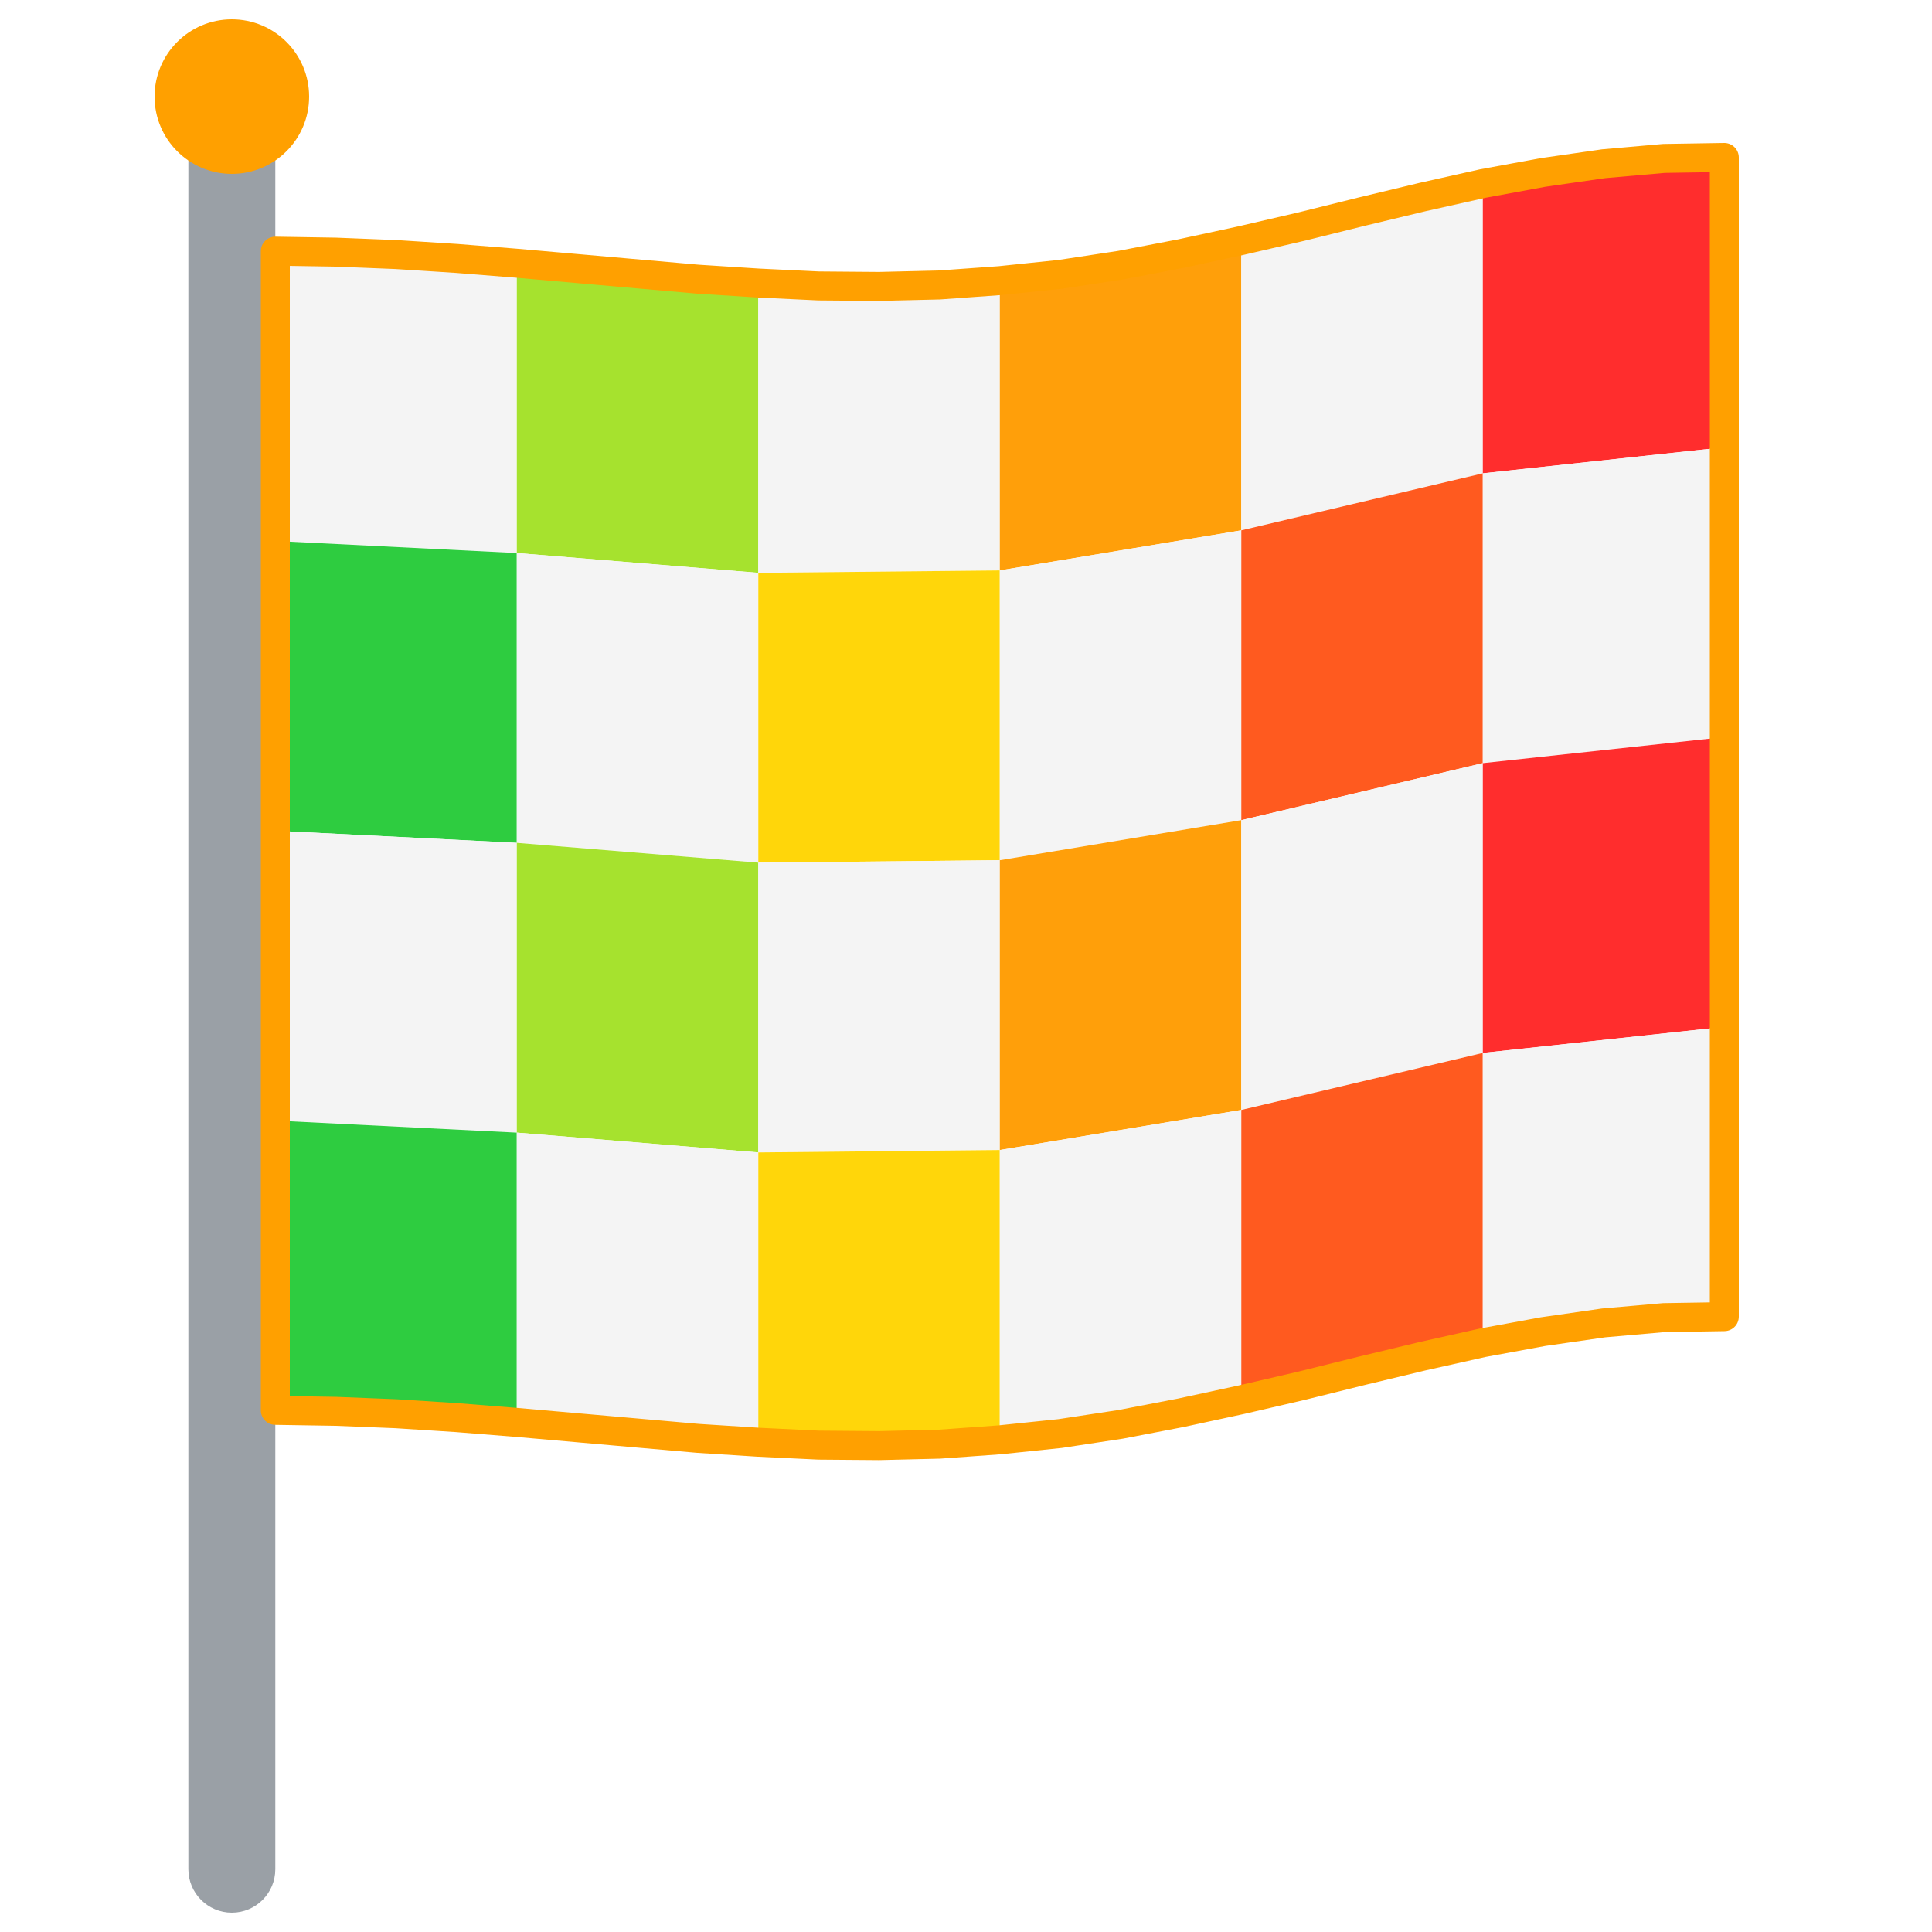
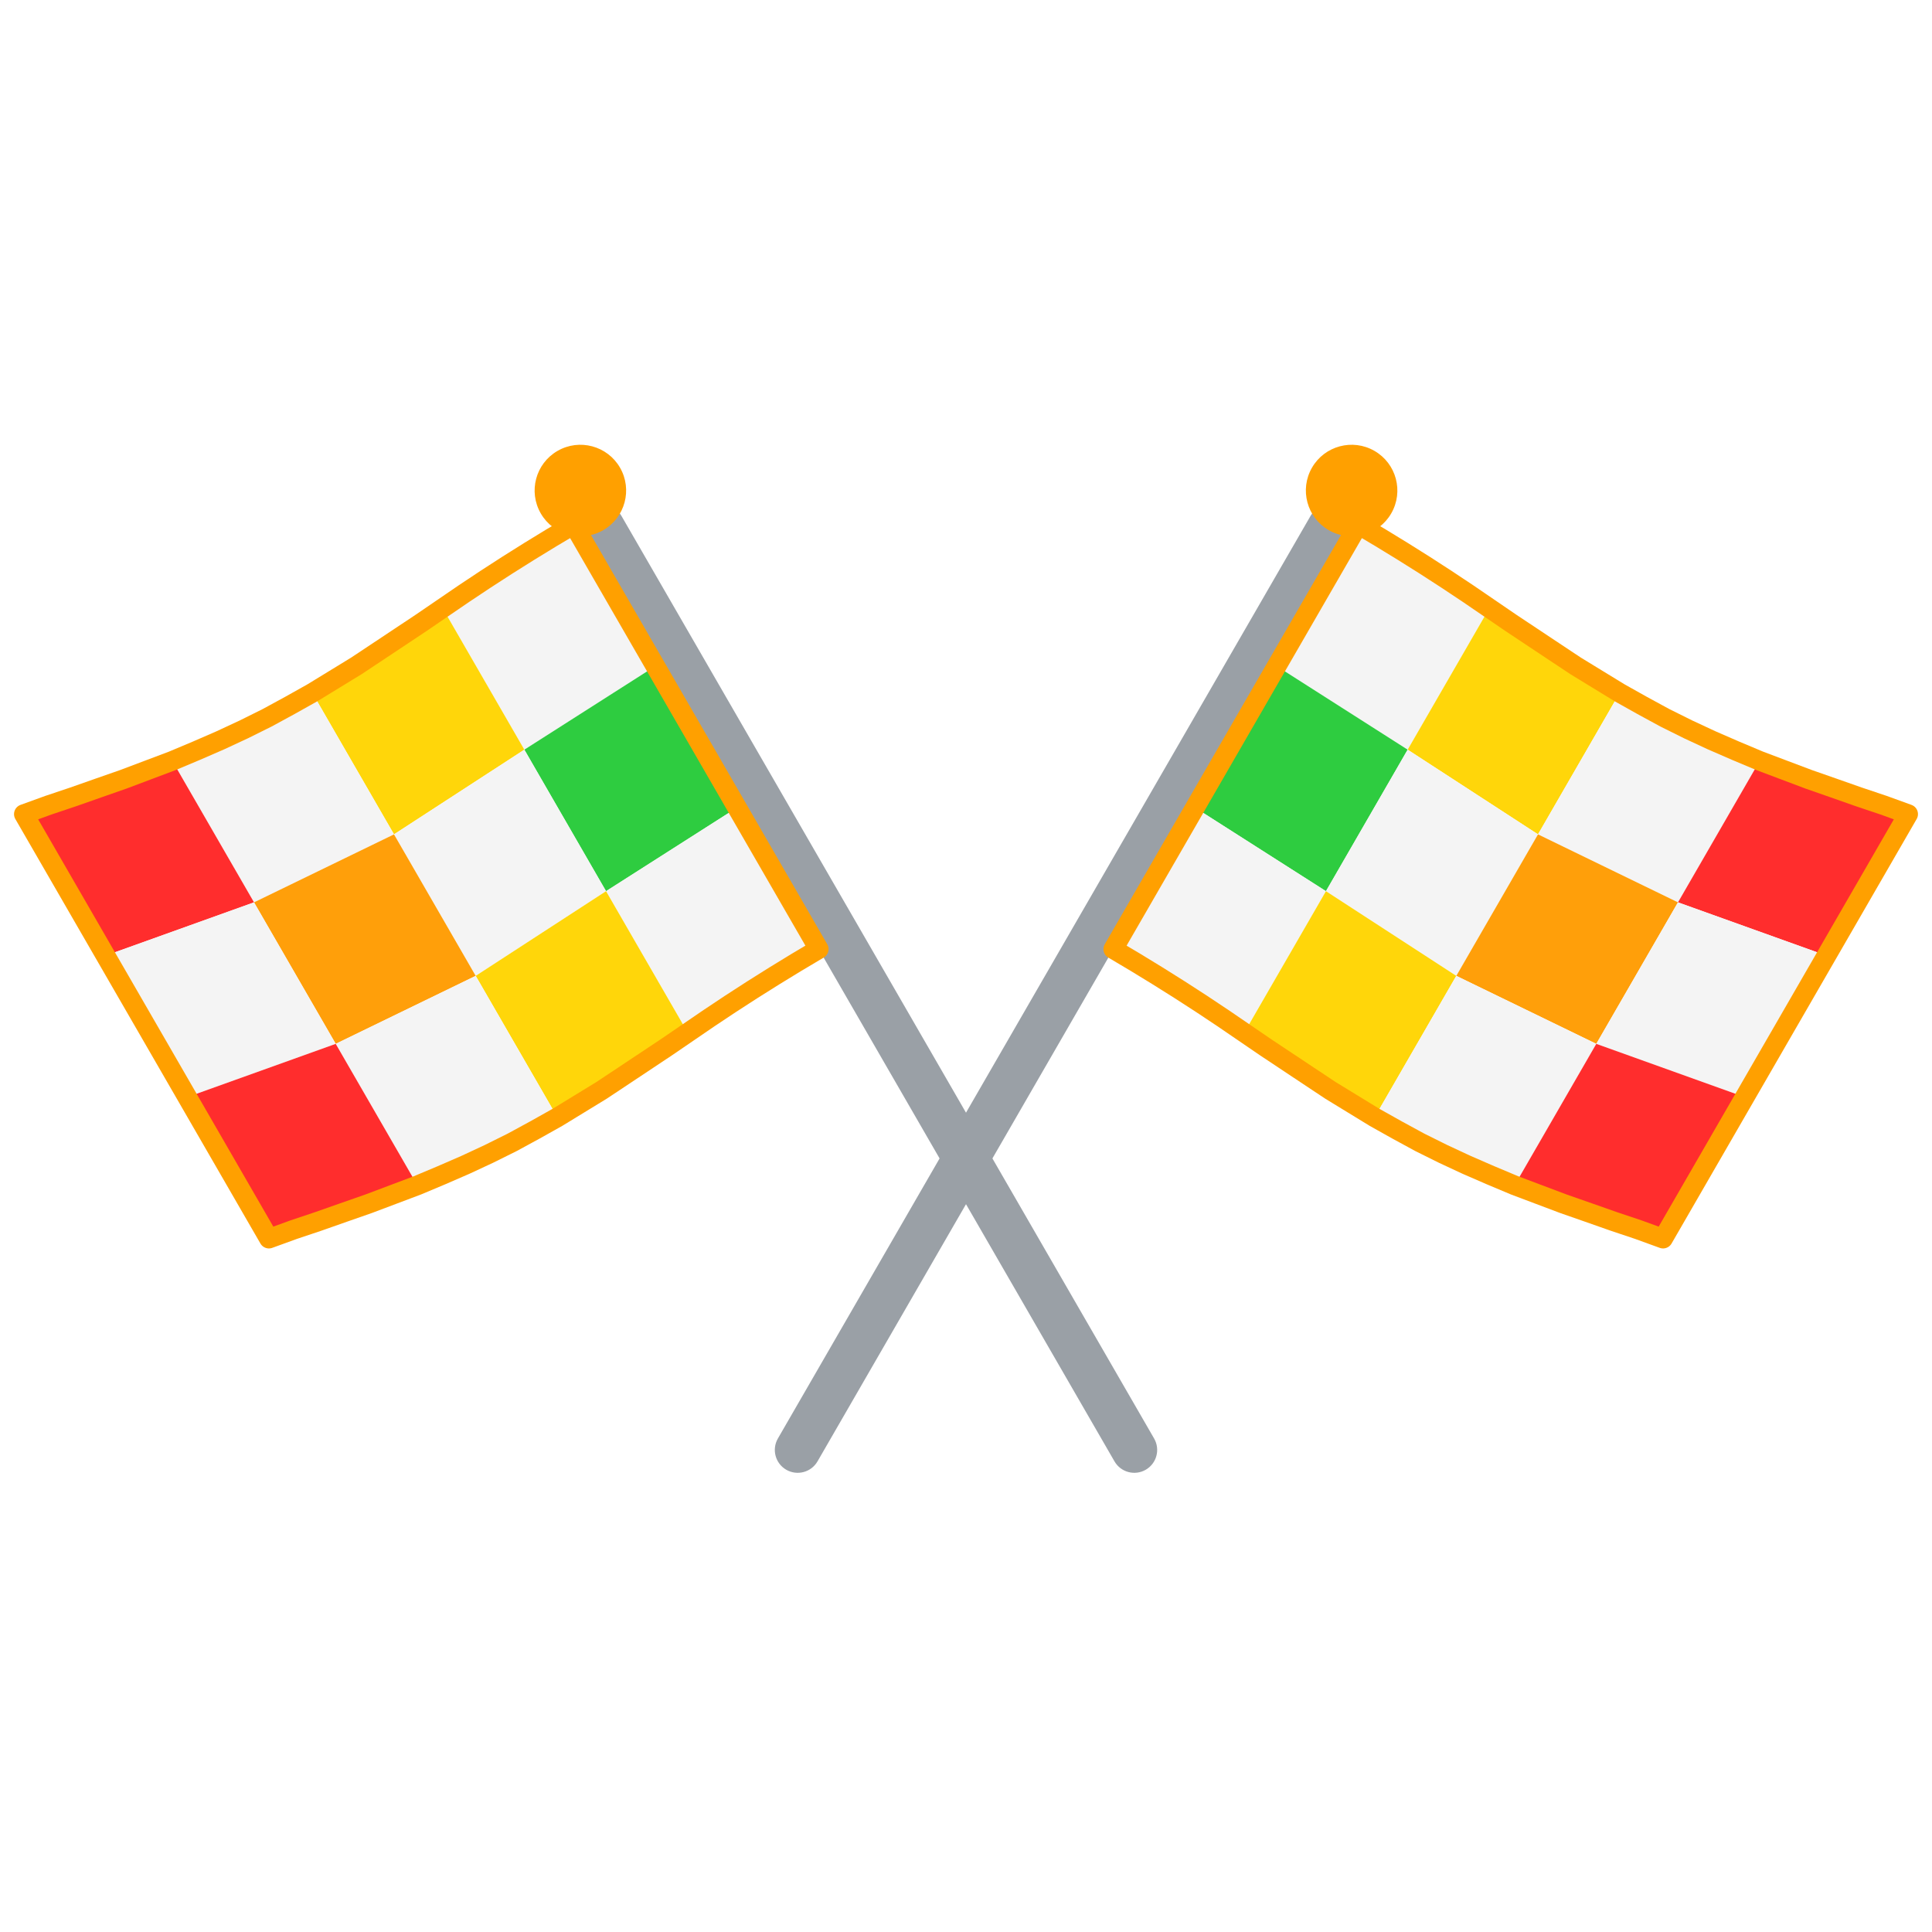
- <svg xmlns="http://www.w3.org/2000/svg" width="512" height="512" viewBox="57 52 400 400">
-   <rect x="96" y="76" width="18" height="372" rx="9" fill="#9aa0a6" />
-   <circle cx="105" cy="72" r="16" fill="#ffa000" />
-   <g>
-     <polygon points="114.0,104.0 164.0,106.5 164.0,166.5 114.0,164.0" fill="#f4f4f4" />
-     <polygon points="164.0,106.5 214.0,110.6 214.0,170.6 164.0,166.5" fill="#a6e22e" />
-     <polygon points="214.0,110.6 264.0,110.1 264.0,170.1 214.0,170.6" fill="#f4f4f4" />
-     <polygon points="264.0,110.1 314.0,101.8 314.0,161.8 264.0,170.1" fill="#ff9f0a" />
-     <polygon points="314.0,101.8 364.0,90.0 364.0,150.0 314.0,161.8" fill="#f4f4f4" />
-     <polygon points="364.0,90.0 414.0,84.6 414.0,144.6 364.0,150.0" fill="#ff2d2d" />
-     <polygon points="114.0,164.0 164.0,166.5 164.0,226.5 114.0,224.0" fill="#2ecc40" />
-     <polygon points="164.0,166.5 214.0,170.6 214.0,230.6 164.0,226.5" fill="#f4f4f4" />
-     <polygon points="214.0,170.6 264.0,170.1 264.0,230.1 214.0,230.6" fill="#ffd60a" />
-     <polygon points="264.0,170.1 314.0,161.8 314.0,221.8 264.0,230.1" fill="#f4f4f4" />
-     <polygon points="314.0,161.8 364.0,150.0 364.0,210.0 314.0,221.8" fill="#ff5a1f" />
-     <polygon points="364.0,150.0 414.0,144.6 414.0,204.6 364.0,210.0" fill="#f4f4f4" />
-     <polygon points="114.0,224.0 164.0,226.5 164.0,286.5 114.0,284.0" fill="#f4f4f4" />
-     <polygon points="164.0,226.5 214.0,230.6 214.0,290.6 164.0,286.5" fill="#a6e22e" />
-     <polygon points="214.0,230.6 264.0,230.1 264.0,290.1 214.0,290.6" fill="#f4f4f4" />
-     <polygon points="264.0,230.1 314.0,221.8 314.0,281.8 264.0,290.1" fill="#ff9f0a" />
-     <polygon points="314.0,221.8 364.0,210.0 364.0,270.0 314.0,281.8" fill="#f4f4f4" />
-     <polygon points="364.0,210.0 414.0,204.6 414.0,264.6 364.0,270.0" fill="#ff2d2d" />
-     <polygon points="114.0,284.0 164.0,286.5 164.0,346.5 114.0,344.0" fill="#2ecc40" />
-     <polygon points="164.0,286.5 214.0,290.6 214.0,350.6 164.0,346.5" fill="#f4f4f4" />
-     <polygon points="214.0,290.6 264.0,290.1 264.0,350.1 214.0,350.6" fill="#ffd60a" />
-     <polygon points="264.0,290.1 314.0,281.8 314.0,341.8 264.0,350.1" fill="#f4f4f4" />
-     <polygon points="314.0,281.8 364.0,270.0 364.0,330.0 314.0,341.8" fill="#ff5a1f" />
-     <polygon points="364.0,270.0 414.0,264.6 414.0,324.6 364.0,330.0" fill="#f4f4f4" />
-     <polygon points="114.0,104.0 126.5,104.2 139.0,104.7 151.5,105.5 164.0,106.5 176.5,107.6 189.0,108.7 201.5,109.8 214.0,110.6 226.5,111.2 239.0,111.3 251.5,111.0 264.0,110.1 276.5,108.8 289.0,106.9 301.5,104.5 314.0,101.8 326.5,98.9 339.0,95.8 351.5,92.8 364.0,90.0 376.5,87.7 389.0,85.9 401.5,84.8 414.0,84.6 414.0,324.6 401.5,324.8 389.0,325.9 376.5,327.7 364.0,330.0 351.5,332.8 339.0,335.8 326.5,338.9 314.0,341.8 301.5,344.5 289.0,346.9 276.5,348.8 264.0,350.1 251.5,351.0 239.0,351.3 226.5,351.2 214.0,350.6 201.5,349.8 189.0,348.7 176.5,347.6 164.0,346.5 151.5,345.5 139.0,344.7 126.5,344.2 114.0,344.0" fill="none" stroke="#ffa000" stroke-width="6" stroke-linejoin="round" />
+ <svg xmlns="http://www.w3.org/2000/svg" width="512" height="512" viewBox="-39.6 -54.5 591.2 591.2">
+   <g transform="matrix(-1 0 0 1 512 0)">
+     <g transform="translate(371.0 100.8) rotate(30.00)">
+       <rect x="-7" y="0" width="14" height="340.0" rx="7" fill="#9aa0a6" />
+       <circle cx="0" cy="-6" r="14" fill="#ffa000" />
+       <g>
+         <polygon points="7.0,2.0 54.5,4.1 54.5,54.1 7.0,52.0" fill="#f4f4f4" />
+         <polygon points="54.5,4.1 102.0,6.6 102.0,56.6 54.5,54.1" fill="#ffd60a" />
+         <polygon points="102.0,6.6 149.5,3.2 149.5,53.2 102.0,56.6" fill="#f4f4f4" />
+         <polygon points="149.5,3.2 197.0,-5.4 197.0,44.6 149.5,53.2" fill="#ff2d2d" />
+         <polygon points="7.0,52.0 54.5,54.1 54.5,104.1 7.0,102.0" fill="#2ecc40" />
+         <polygon points="54.5,54.1 102.0,56.6 102.0,106.6 54.5,104.1" fill="#f4f4f4" />
+         <polygon points="102.0,56.6 149.5,53.2 149.5,103.2 102.0,106.6" fill="#ff9f0a" />
+         <polygon points="149.5,53.2 197.0,44.6 197.0,94.6 149.5,103.2" fill="#f4f4f4" />
+         <polygon points="7.0,102.0 54.5,104.1 54.5,154.1 7.0,152.0" fill="#f4f4f4" />
+         <polygon points="54.5,104.1 102.0,106.6 102.0,156.6 54.5,154.1" fill="#ffd60a" />
+         <polygon points="102.0,106.6 149.5,103.2 149.5,153.2 102.0,156.6" fill="#f4f4f4" />
+         <polygon points="149.5,103.2 197.0,94.6 197.0,144.6 149.5,153.2" fill="#ff2d2d" />
+         <polygon points="7.0,2.0 14.9,2.1 22.8,2.3 30.8,2.6 38.7,3.0 46.6,3.5 54.5,4.1 62.4,4.7 70.3,5.2 78.2,5.7 86.2,6.2 94.1,6.4 102.0,6.6 109.9,6.5 117.8,6.3 125.8,5.8 133.7,5.1 141.6,4.2 149.5,3.2 157.4,1.9 165.3,0.6 173.2,-0.9 181.2,-2.4 189.1,-4.0 197.0,-5.4 197.0,144.6 189.1,146.0 181.2,147.6 173.2,149.1 165.3,150.6 157.4,151.9 149.5,153.2 141.6,154.2 133.7,155.1 125.8,155.8 117.8,156.3 109.9,156.5 102.0,156.6 94.1,156.4 86.2,156.2 78.2,155.7 70.3,155.2 62.4,154.7 54.5,154.1 46.6,153.5 38.7,153.0 30.8,152.6 22.8,152.3 14.9,152.1 7.0,152.0" fill="none" stroke="#ffa000" stroke-width="6" stroke-linejoin="round" />
+       </g>
+     </g>
+   </g>
+   <g transform="translate(371.0 100.8) rotate(30.00)">
+     <rect x="-7" y="0" width="14" height="340.0" rx="7" fill="#9aa0a6" />
+     <circle cx="0" cy="-6" r="14" fill="#ffa000" />
+     <g>
+       <polygon points="7.0,2.0 54.5,4.1 54.5,54.1 7.0,52.0" fill="#f4f4f4" />
+       <polygon points="54.5,4.1 102.0,6.6 102.0,56.6 54.5,54.1" fill="#ffd60a" />
+       <polygon points="102.0,6.6 149.5,3.2 149.5,53.2 102.0,56.6" fill="#f4f4f4" />
+       <polygon points="149.5,3.2 197.0,-5.4 197.0,44.6 149.5,53.2" fill="#ff2d2d" />
+       <polygon points="7.0,52.0 54.5,54.1 54.5,104.1 7.0,102.0" fill="#2ecc40" />
+       <polygon points="54.5,54.1 102.0,56.6 102.0,106.6 54.5,104.1" fill="#f4f4f4" />
+       <polygon points="102.0,56.6 149.5,53.2 149.5,103.2 102.0,106.6" fill="#ff9f0a" />
+       <polygon points="149.5,53.2 197.0,44.6 197.0,94.6 149.5,103.2" fill="#f4f4f4" />
+       <polygon points="7.0,102.0 54.5,104.1 54.5,154.1 7.0,152.0" fill="#f4f4f4" />
+       <polygon points="54.5,104.1 102.0,106.6 102.0,156.6 54.5,154.1" fill="#ffd60a" />
+       <polygon points="102.0,106.6 149.5,103.2 149.5,153.2 102.0,156.6" fill="#f4f4f4" />
+       <polygon points="149.5,103.2 197.0,94.6 197.0,144.6 149.5,153.2" fill="#ff2d2d" />
+       <polygon points="7.0,2.0 14.9,2.1 22.8,2.3 30.8,2.6 38.7,3.0 46.6,3.5 54.5,4.1 62.4,4.7 70.3,5.2 78.2,5.7 86.2,6.2 94.1,6.4 102.0,6.6 109.9,6.5 117.8,6.3 125.8,5.8 133.7,5.1 141.6,4.2 149.5,3.2 157.4,1.9 165.3,0.6 173.2,-0.9 181.2,-2.4 189.1,-4.0 197.0,-5.4 197.0,144.6 189.1,146.0 181.2,147.6 173.2,149.1 165.3,150.6 157.4,151.9 149.5,153.2 141.6,154.2 133.7,155.1 125.8,155.8 117.8,156.3 109.9,156.5 102.0,156.6 94.1,156.4 86.2,156.2 78.2,155.7 70.3,155.2 62.4,154.7 54.5,154.1 46.6,153.5 38.7,153.0 30.8,152.6 22.8,152.3 14.9,152.1 7.0,152.0" fill="none" stroke="#ffa000" stroke-width="6" stroke-linejoin="round" />
+     </g>
  </g>
</svg>
